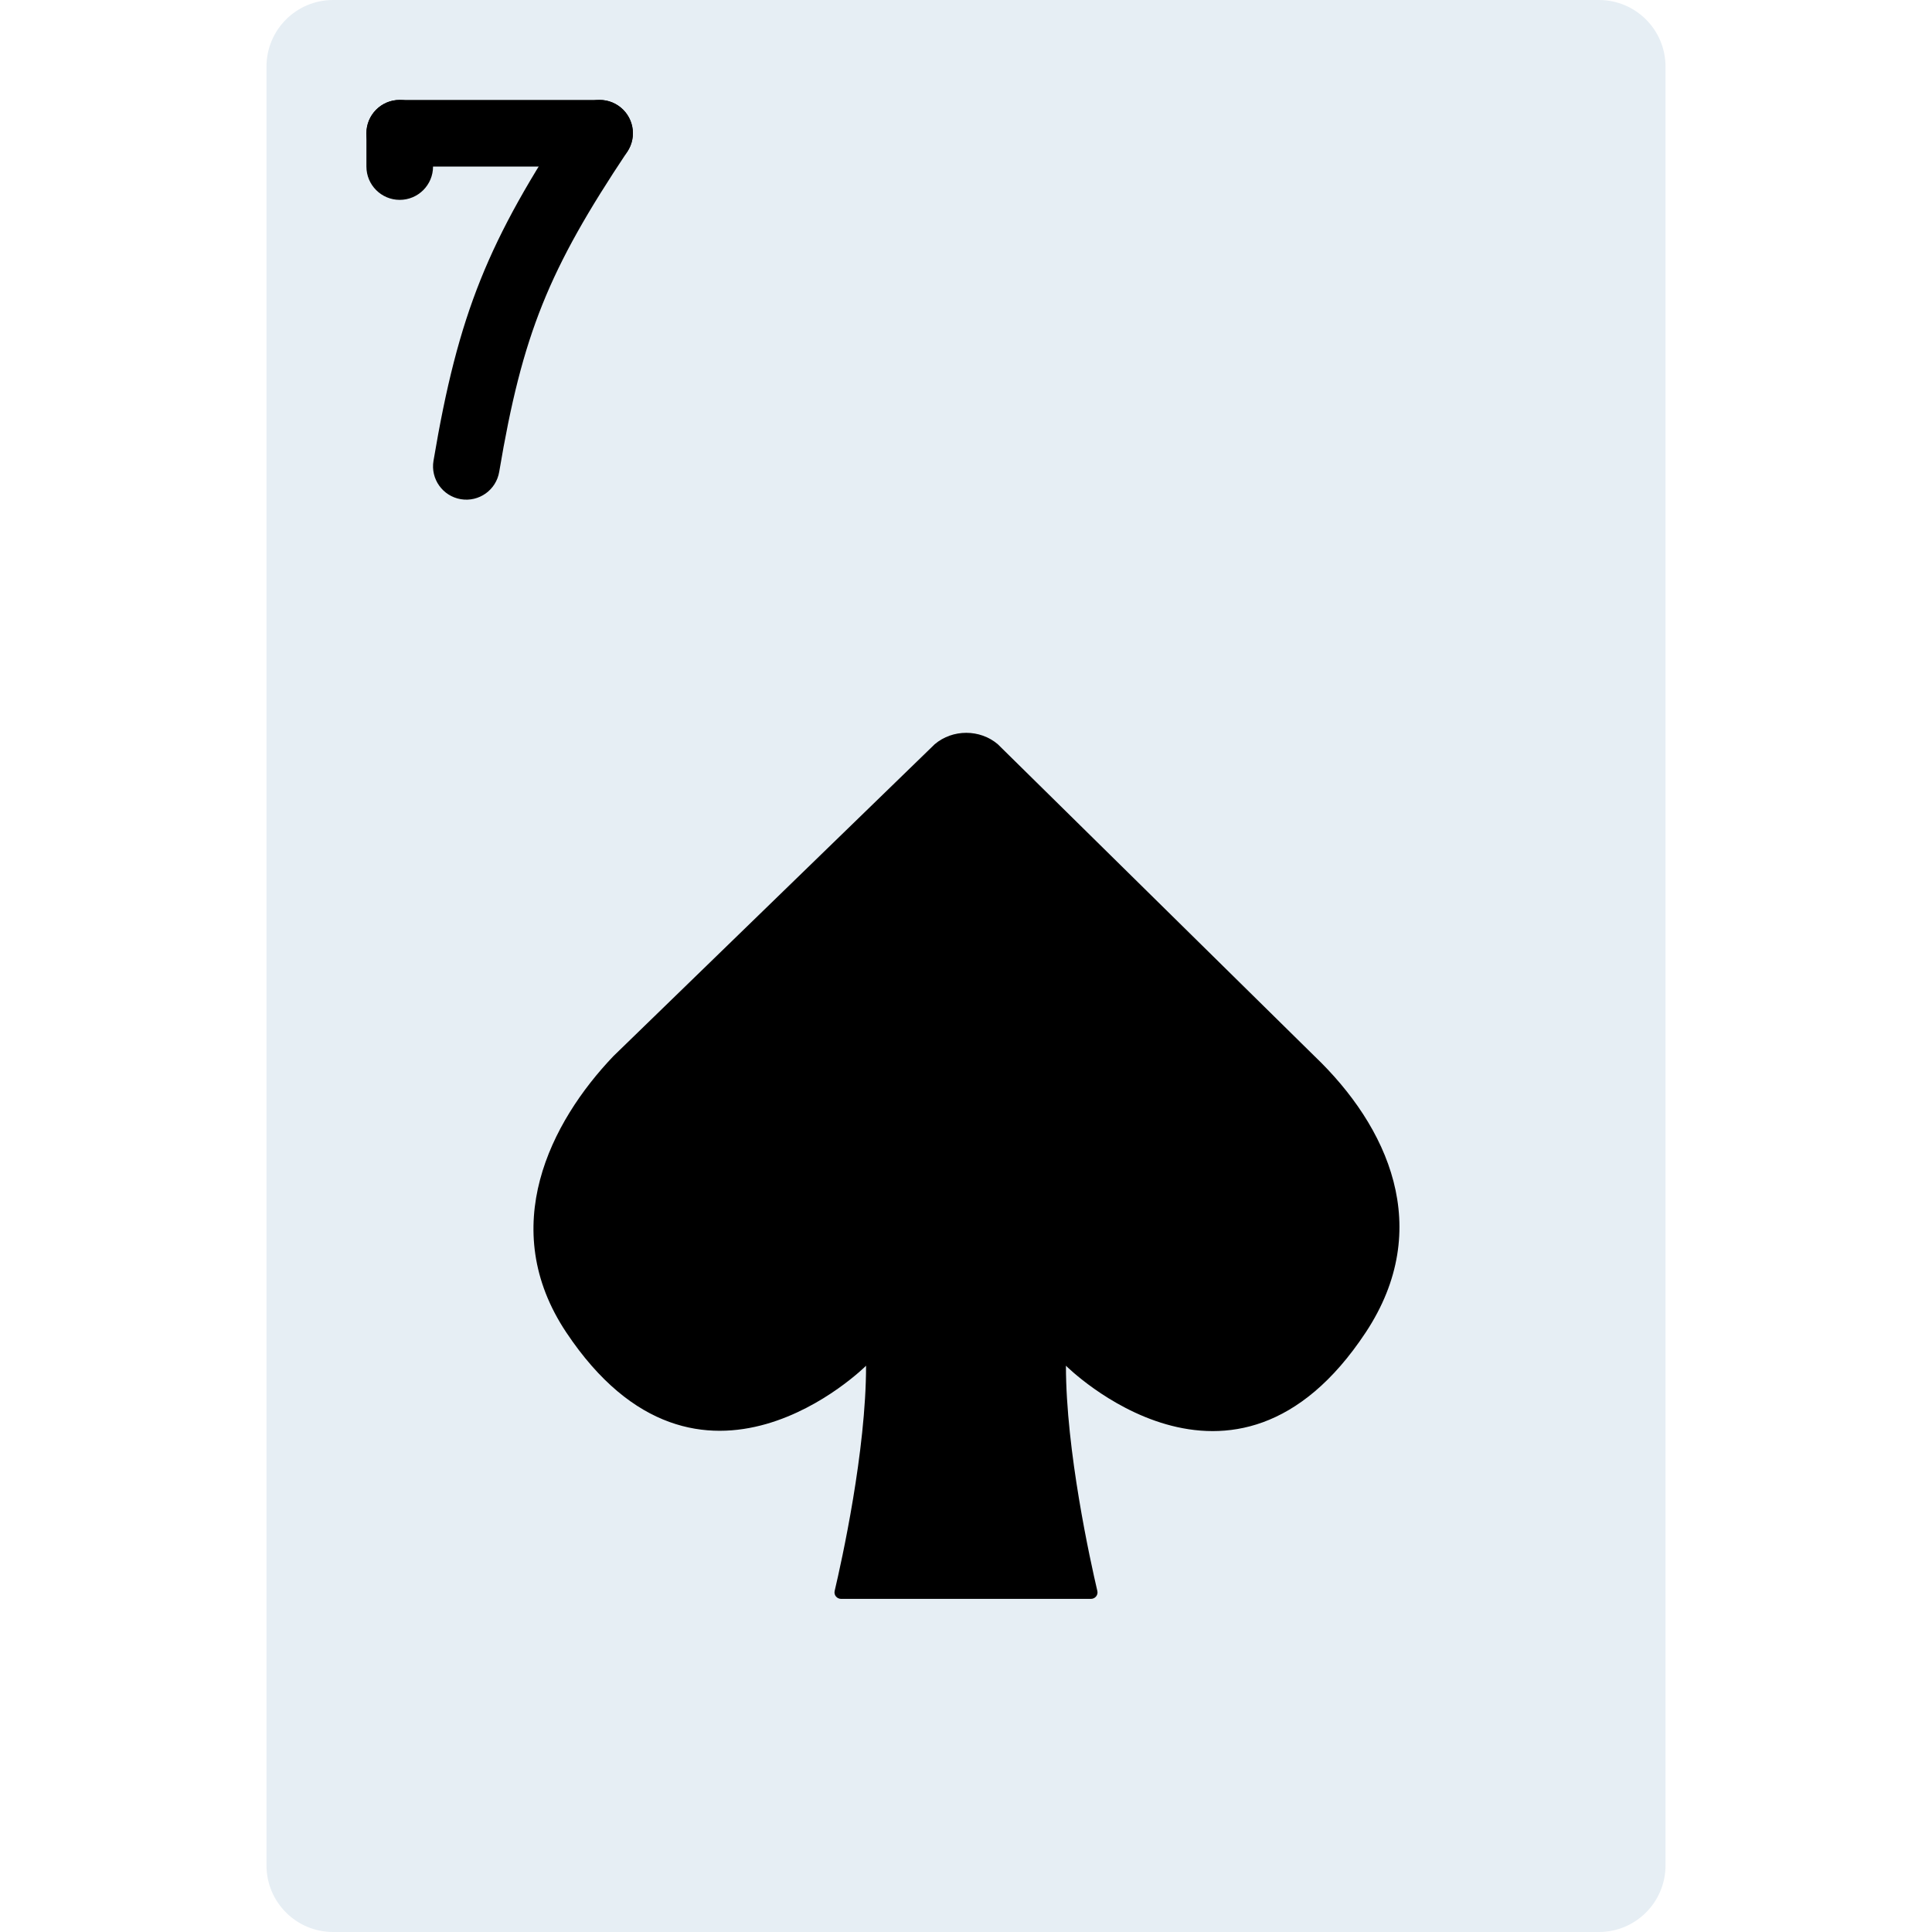
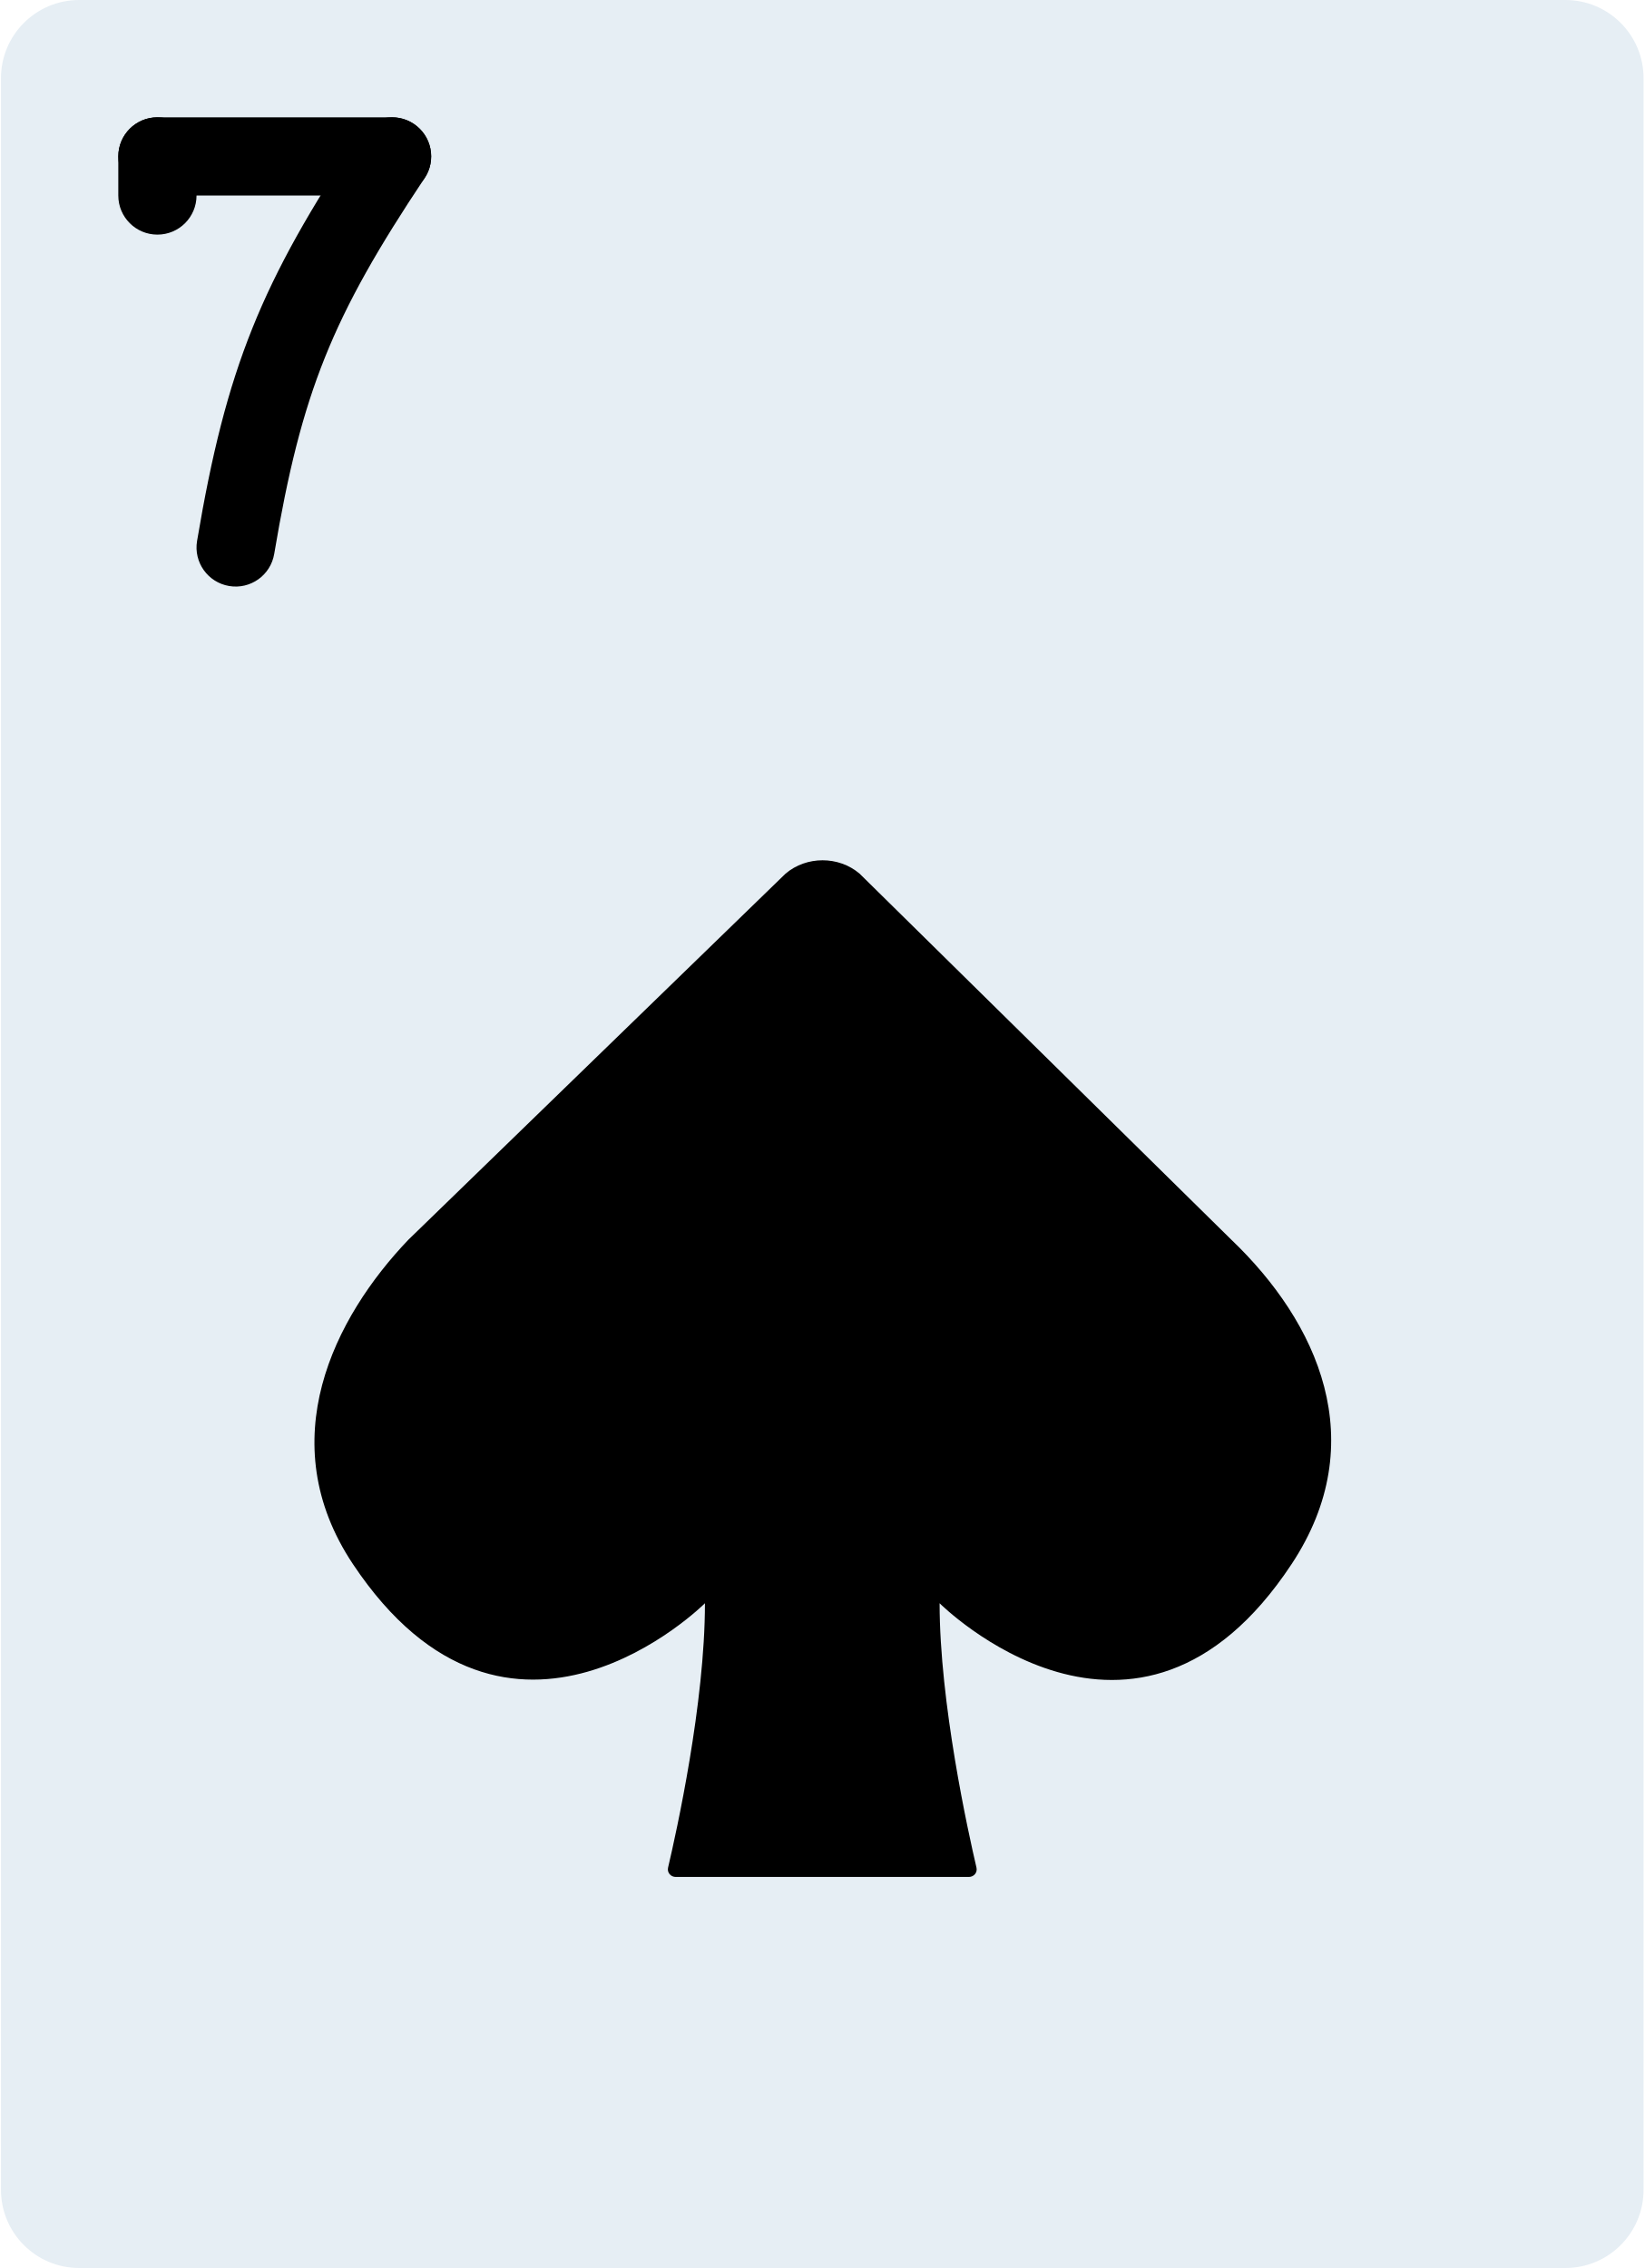
- <svg xmlns="http://www.w3.org/2000/svg" height="800px" width="800px" version="1.1" id="Layer_1" viewBox="0 0 512 512" xml:space="preserve">
-   <g>
-     <path style="fill:#E6EEF4;" d="M423.724,0H88.276c-9.754,0-17.655,7.901-17.655,17.655v476.69c0,9.754,7.901,17.655,17.655,17.655   h335.448c9.754,0,17.655-7.901,17.655-17.655V17.655C441.379,7.901,433.479,0,423.724,0" />
-     <g>
-       <path d="M282.483,361.931L282.483,361.931c0,0,44.323,44.323,79.448-8.828c18.282-27.666,5.888-54.616-13.603-73.242    l-83.906-82.635c-4.723-4.025-11.979-4.025-16.711,0l-85.124,82.635c-16.746,17.523-31.011,45.506-12.518,73.242    c35.31,52.966,79.448,8.828,79.448,8.828c0,22.625-6.444,51.703-8.324,59.683c-0.256,1.112,0.6,2.11,1.739,2.11h66.145    c1.139,0,1.986-0.997,1.73-2.101C288.936,413.617,282.483,384.415,282.483,361.931" />
-       <path d="M158.897,44.138c4.875,0,8.828-3.952,8.828-8.828s-3.952-8.828-8.828-8.828h-52.966c-4.875,0-8.828,3.952-8.828,8.828    s3.952,8.828,8.828,8.828H158.897z" />
-       <path d="M114.759,35.31c0-4.875-3.952-8.828-8.828-8.828c-4.875,0-8.828,3.952-8.828,8.828v8.828c0,4.875,3.952,8.828,8.828,8.828    c4.875,0,8.828-3.952,8.828-8.828V35.31z" />
-       <path d="M114.881,122.122c-0.809,4.808,2.433,9.361,7.241,10.17s9.361-2.433,10.17-7.241    c6.146-36.533,13.104-53.566,33.951-84.845c2.704-4.057,1.607-9.538-2.45-12.241s-9.538-1.607-12.241,2.45    C129.358,63.714,121.451,83.07,114.881,122.122z" />
-     </g>
-   </g>
+ <svg xmlns="http://www.w3.org/2000/svg" width="580" height="800" viewBox="0 0 580 800" fill="none">
+   <path d="M552.069 0H27.931C12.691 0 0.345 12.345 0.345 27.586V772.414C0.345 787.655 12.691 800 27.931 800H552.069C567.309 800 579.655 787.655 579.655 772.414V27.586C579.655 12.345 567.311 0 552.069 0Z" fill="#E6EEF4" />
+   <path d="M331.379 565.517C331.379 565.517 400.634 634.772 455.517 551.723C484.083 508.495 464.717 466.386 434.262 437.283L303.159 308.166C295.779 301.877 284.442 301.877 277.048 308.166L144.042 437.283C117.876 464.663 95.587 508.386 124.482 551.723C179.654 634.483 248.62 565.517 248.62 565.517C248.62 600.869 238.551 646.303 235.614 658.772C235.214 660.509 236.551 662.069 238.331 662.069H341.682C343.462 662.069 344.786 660.511 344.386 658.786C341.462 646.277 331.379 600.648 331.379 565.517Z" fill="black" />
+   <path d="M138.276 68.966C145.893 68.966 152.07 62.791 152.07 55.172C152.07 47.553 145.895 41.378 138.276 41.378H55.517C47.9 41.378 41.723 47.553 41.723 55.172C41.723 62.791 47.898 68.966 55.517 68.966H138.276Z" fill="black" />
+   <path d="M69.311 55.172C69.311 47.555 63.136 41.378 55.517 41.378C47.9 41.378 41.723 47.553 41.723 55.172V68.966C41.723 76.583 47.898 82.759 55.517 82.759C63.134 82.759 69.311 76.584 69.311 68.966V55.172Z" fill="black" />
+   <path d="M69.501 190.816C68.237 198.328 73.303 205.442 80.816 206.706C88.328 207.97 95.442 202.905 96.706 195.392C106.309 138.309 117.181 111.695 149.755 62.822C153.98 56.483 152.266 47.919 145.926 43.695C139.587 39.472 131.023 41.184 126.8 47.523C92.122 99.553 79.767 129.797 69.501 190.816Z" fill="black" />
</svg>
